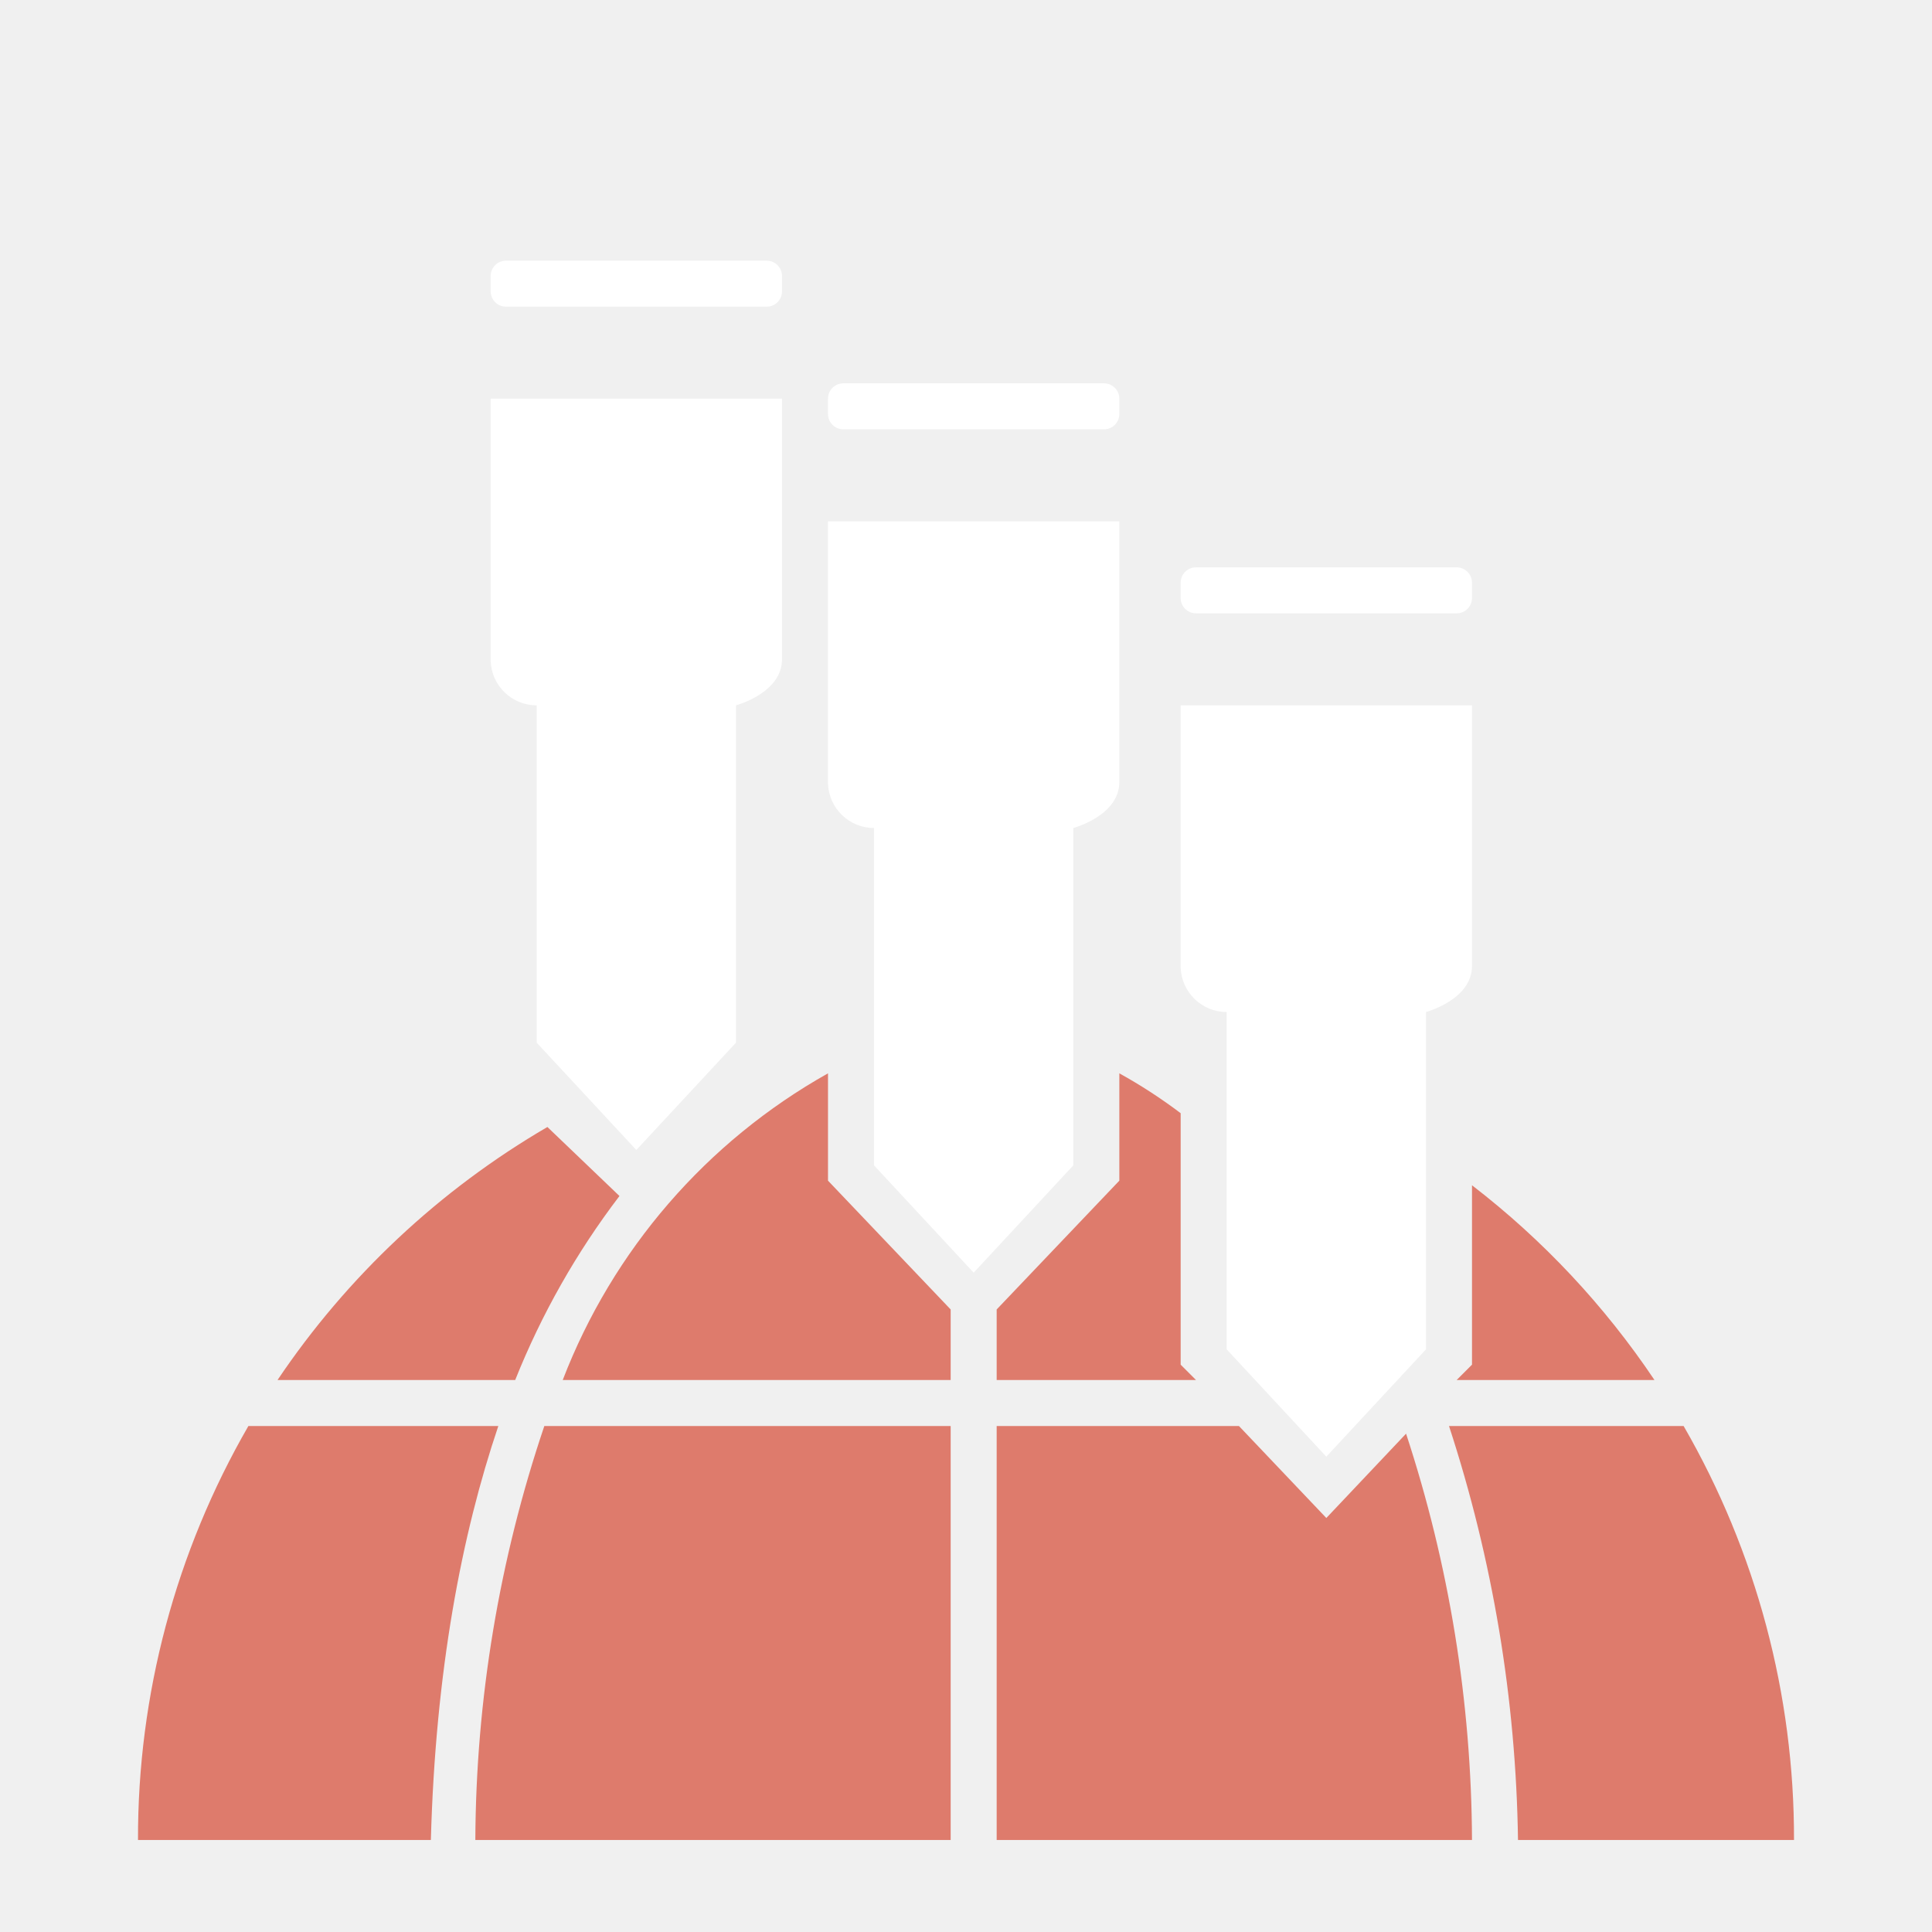
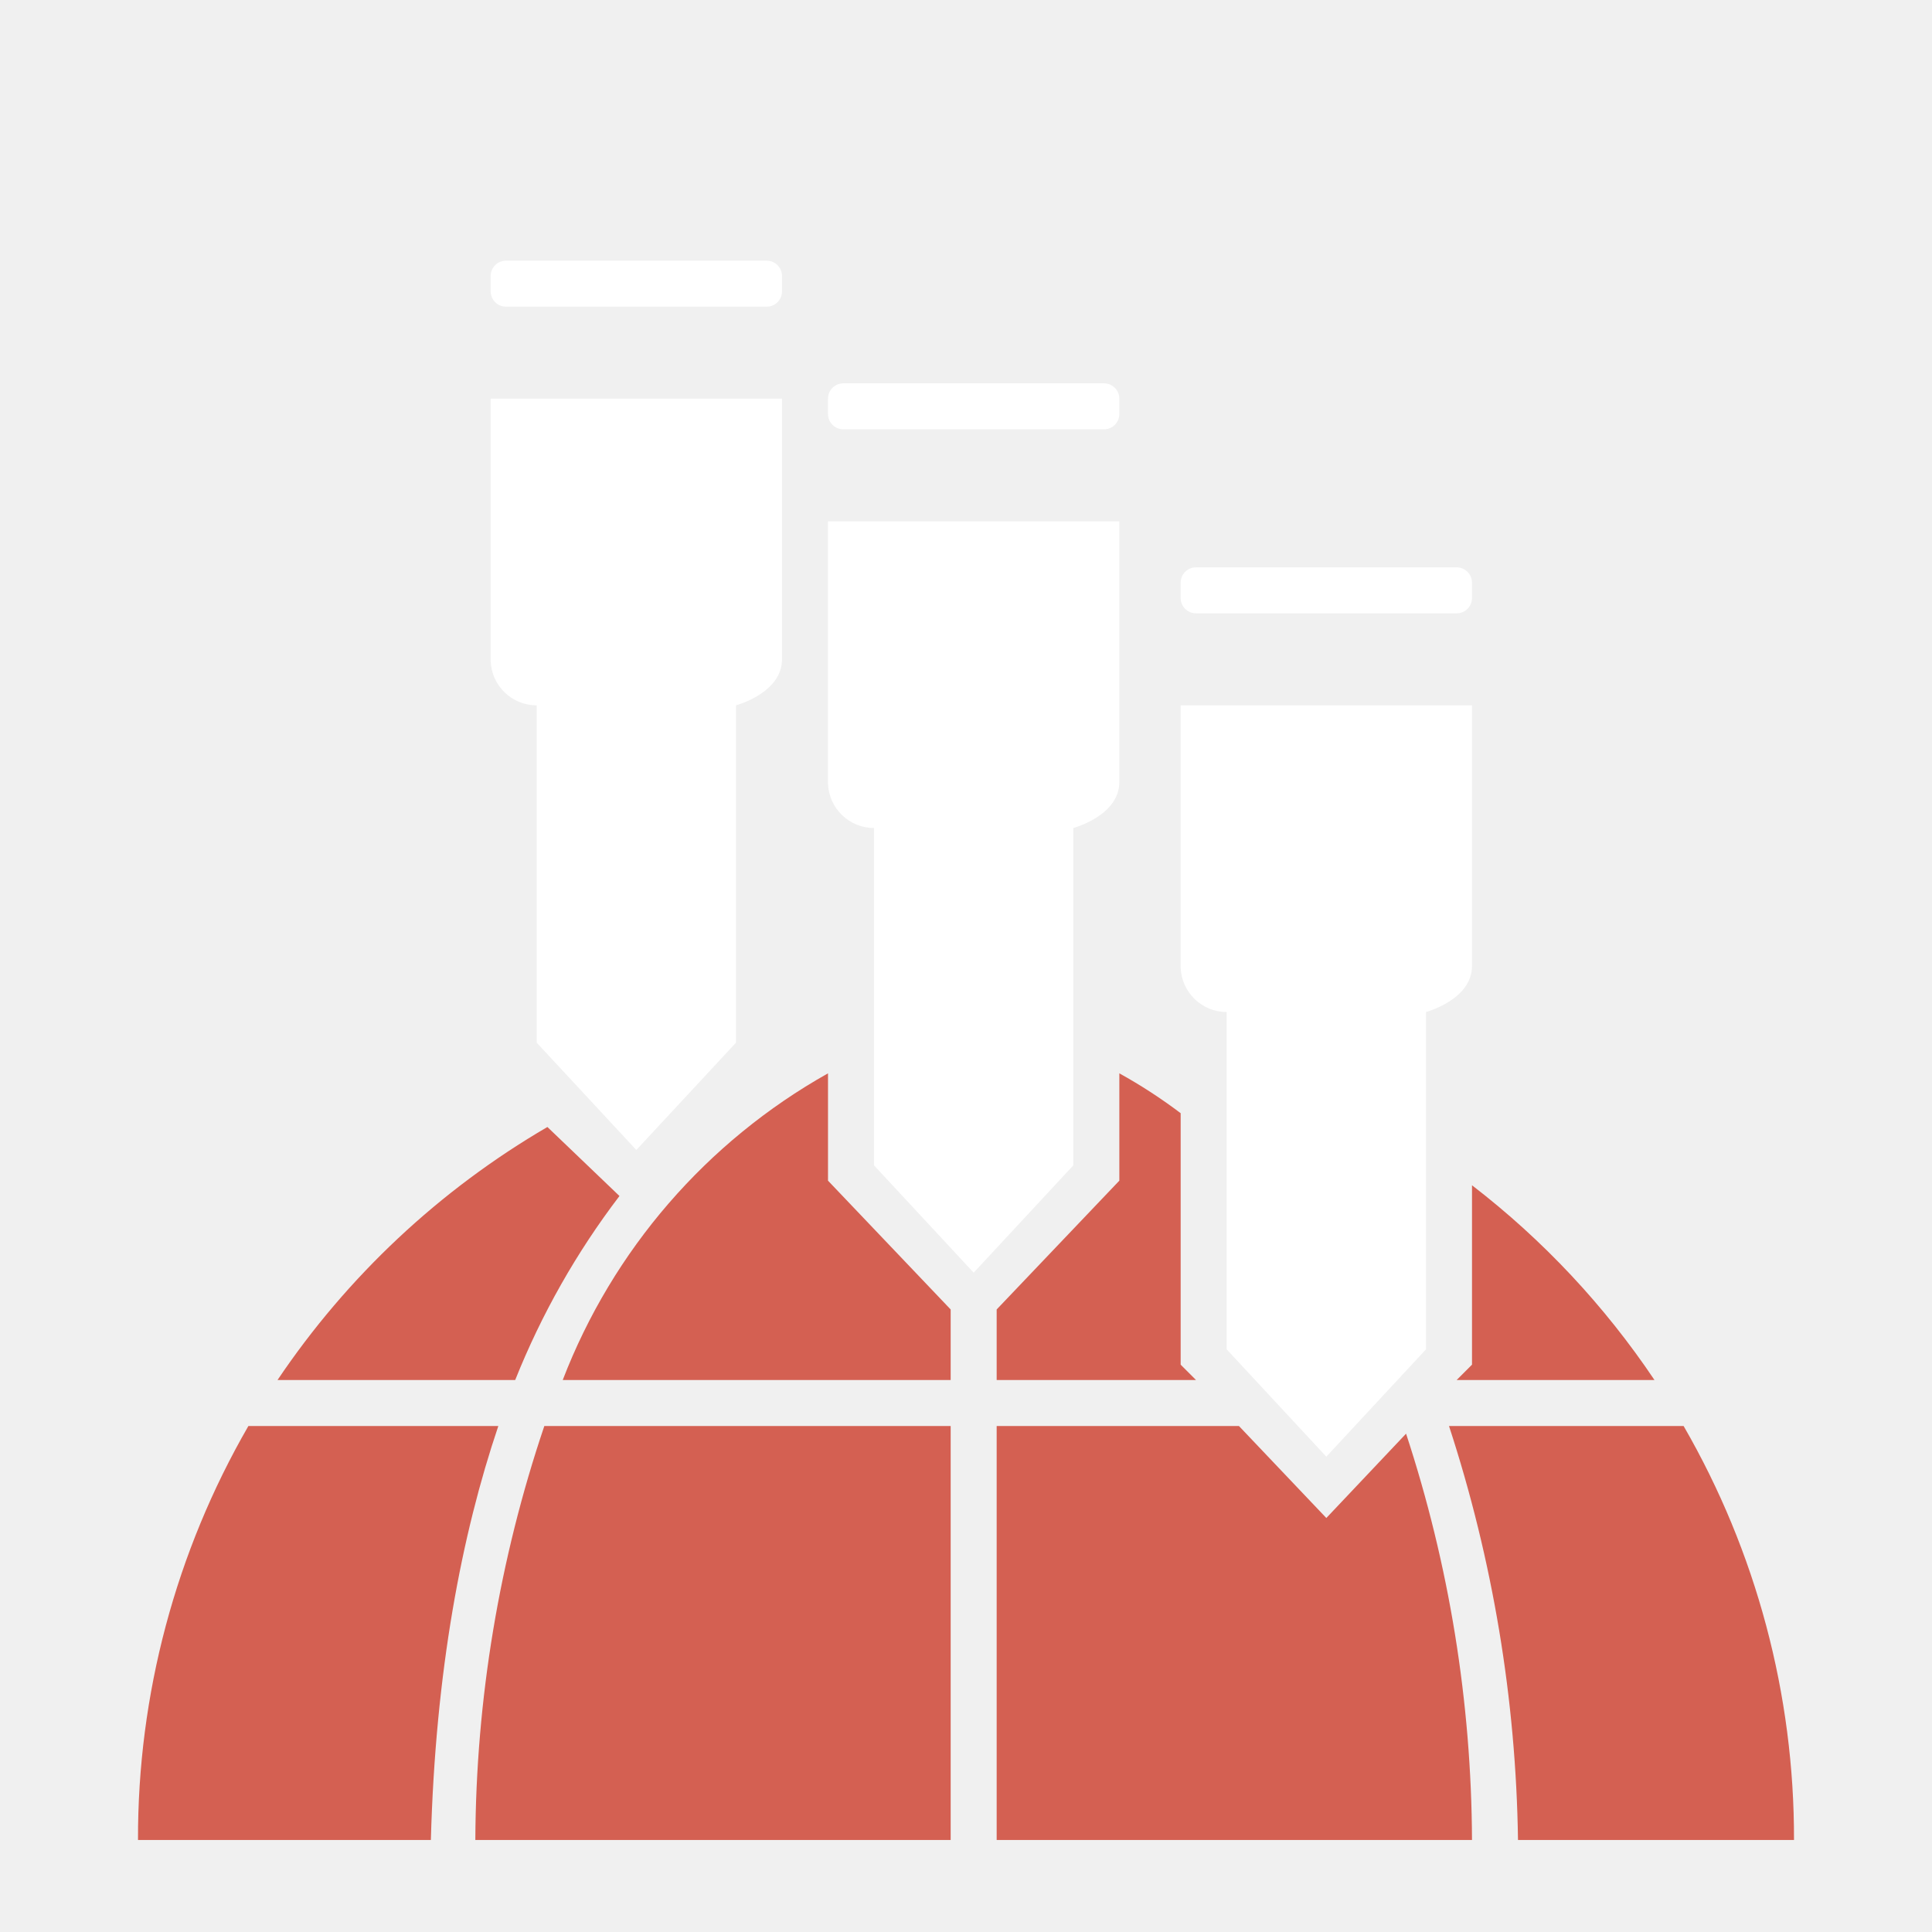
- <svg xmlns="http://www.w3.org/2000/svg" viewBox="0 0 126 126" fill="#fff">
-   <path fill="#de7b6c" d="M99 120a91 91 0 0 0-4.5-27h15.3a53.7 53.7 0 0 1 7.2 27H99Zm-3-31V77.3A54 54 0 0 1 107.9 90H95ZM77 72.6V89l1 1H65v-4.6l8-8.4v-7a33.6 33.6 0 0 1 4 2.6ZM35.5 93H62v27H31a85.5 85.5 0 0 1 4.5-27ZM54 70v7l8 8.4V90H36.7A39 39 0 0 1 54 70ZM18.1 90a54 54 0 0 1 17.6-16.5l4.7 4.5a51 51 0 0 0-6.8 12H18.1Zm10 30H9a53.7 53.7 0 0 1 7.2-27h16.3c-2.4 7.1-4.1 16-4.4 27Zm36.9 0V93h15.8l5.7 6 5.2-5.5A86 86 0 0 1 96 120H65Z" />
-   <path d="m35 68 6.5 7 6.5-7V46s3-.8 3-3V26H32v17.1a3 3 0 0 0 3 2.9v22ZM33 17a1 1 0 0 0-1 1v1a1 1 0 0 0 1 1h17a1 1 0 0 0 1-1v-1a1 1 0 0 0-1-1H33Z" />
-   <path d="m57 76 6.5 7 6.5-7V54s3-.8 3-3V34H54v17.1a3 3 0 0 0 3 2.9v22Z" />
-   <path d="M55 25a1 1 0 0 0-1 1v1a1 1 0 0 0 1 1h17a1 1 0 0 0 1-1v-1a1 1 0 0 0-1-1H55Z" />
-   <path d="m80 88 6.5 7 6.5-7V66s3-.8 3-3V46H77v17.1a3 3 0 0 0 3 2.9v22Z" />
-   <path d="M78 37a1 1 0 0 0-1 1v1a1 1 0 0 0 1 1h17a1 1 0 0 0 1-1v-1a1 1 0 0 0-1-1H78Z" />
+ <svg xmlns="http://www.w3.org/2000/svg" viewBox="0 0 126 126" fill="#fff" version="1.1" id="svg6">
+   <defs id="defs6" />
+   <path fill="#de7b6c" d="M99 120a91 91 0 0 0-4.5-27h15.3a53.7 53.7 0 0 1 7.2 27H99Zm-3-31V77.3A54 54 0 0 1 107.9 90H95ZM77 72.6V89l1 1H65v-4.6l8-8.4v-7a33.6 33.6 0 0 1 4 2.6ZM35.5 93H62v27H31a85.5 85.5 0 0 1 4.5-27ZM54 70v7l8 8.4V90H36.7A39 39 0 0 1 54 70ZM18.1 90a54 54 0 0 1 17.6-16.5l4.7 4.5a51 51 0 0 0-6.8 12H18.1Zm10 30H9a53.7 53.7 0 0 1 7.2-27h16.3c-2.4 7.1-4.1 16-4.4 27Zm36.9 0V93h15.8l5.7 6 5.2-5.5A86 86 0 0 1 96 120H65Z" id="path1" style="fill:#d46052" />
+   <path d="m35 68 6.5 7 6.5-7V46s3-.8 3-3V26H32v17.1a3 3 0 0 0 3 2.9v22ZM33 17a1 1 0 0 0-1 1v1a1 1 0 0 0 1 1h17a1 1 0 0 0 1-1v-1a1 1 0 0 0-1-1H33Z" id="path2" style="fill:#ffffff" />
+   <path d="m57 76 6.5 7 6.5-7V54s3-.8 3-3V34H54v17.1a3 3 0 0 0 3 2.9v22Z" id="path3" style="fill:#ffffff" />
+   <path d="M55 25a1 1 0 0 0-1 1v1a1 1 0 0 0 1 1h17a1 1 0 0 0 1-1v-1a1 1 0 0 0-1-1H55Z" id="path4" style="fill:#ffffff" />
+   <path d="m80 88 6.5 7 6.5-7V66s3-.8 3-3V46H77v17.1a3 3 0 0 0 3 2.9v22Z" id="path5" style="fill:#ffffff" />
+   <path d="M78 37a1 1 0 0 0-1 1v1a1 1 0 0 0 1 1h17a1 1 0 0 0 1-1v-1a1 1 0 0 0-1-1H78Z" id="path6" style="fill:#ffffff" />
</svg>
